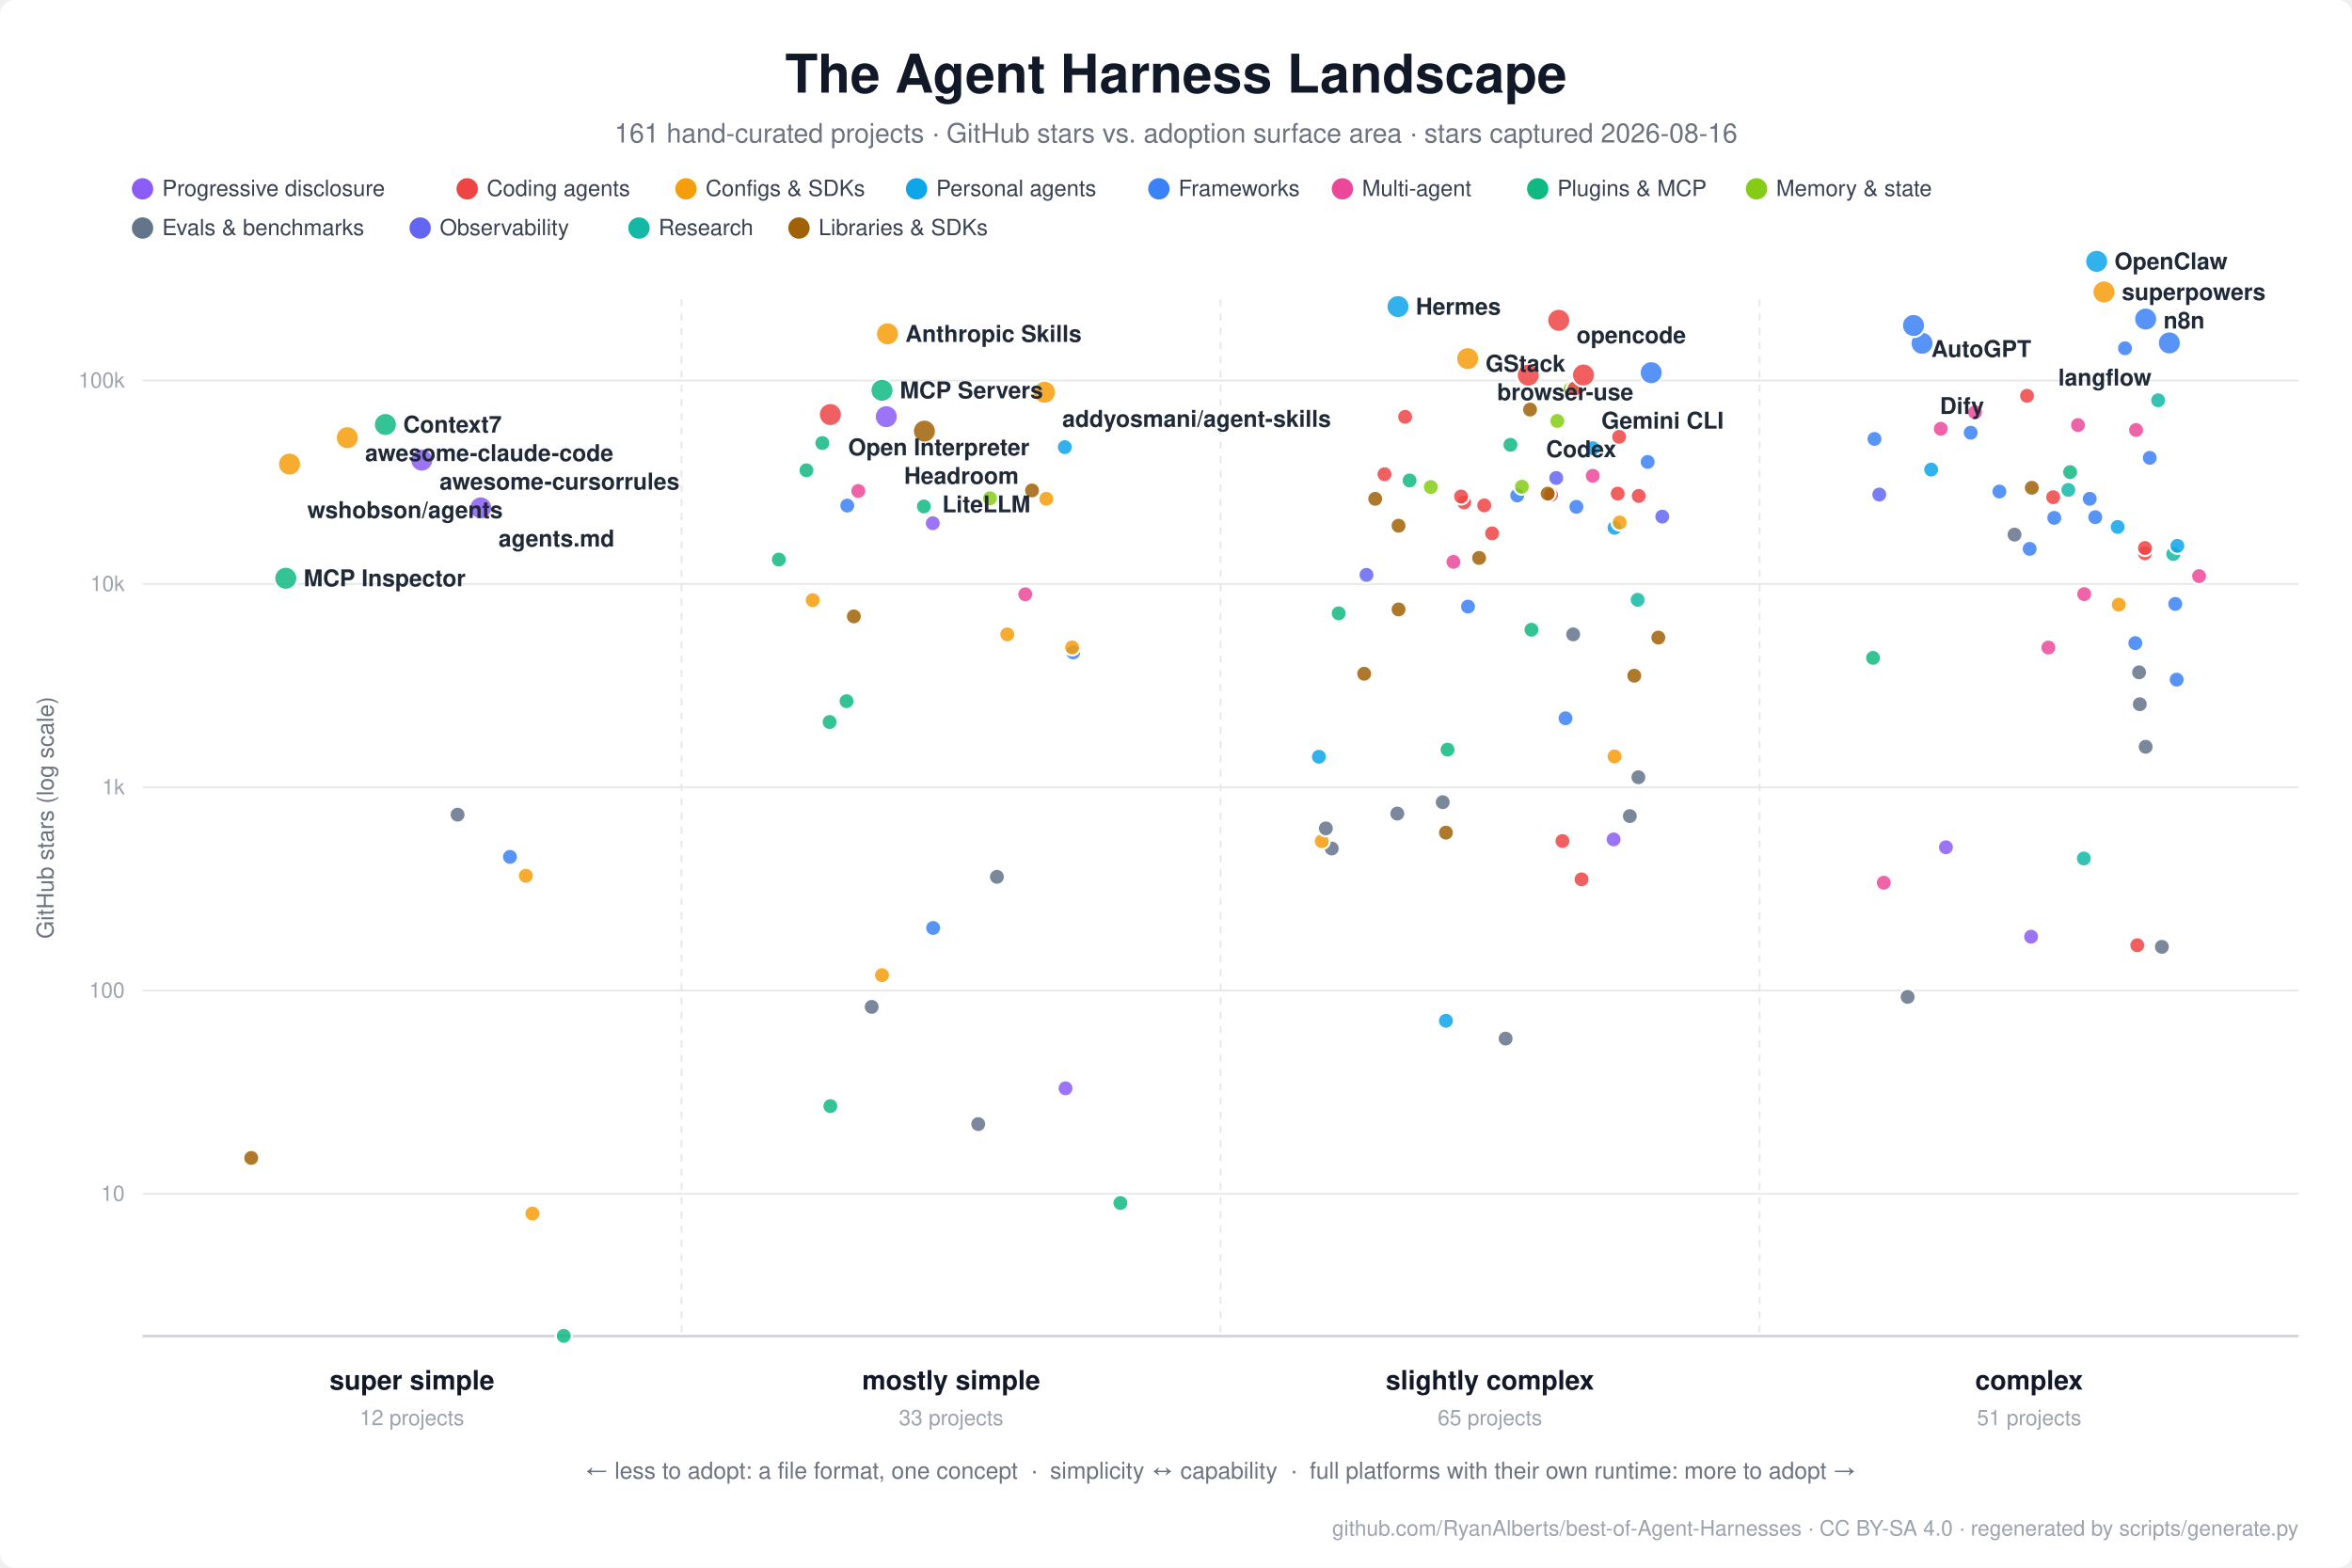
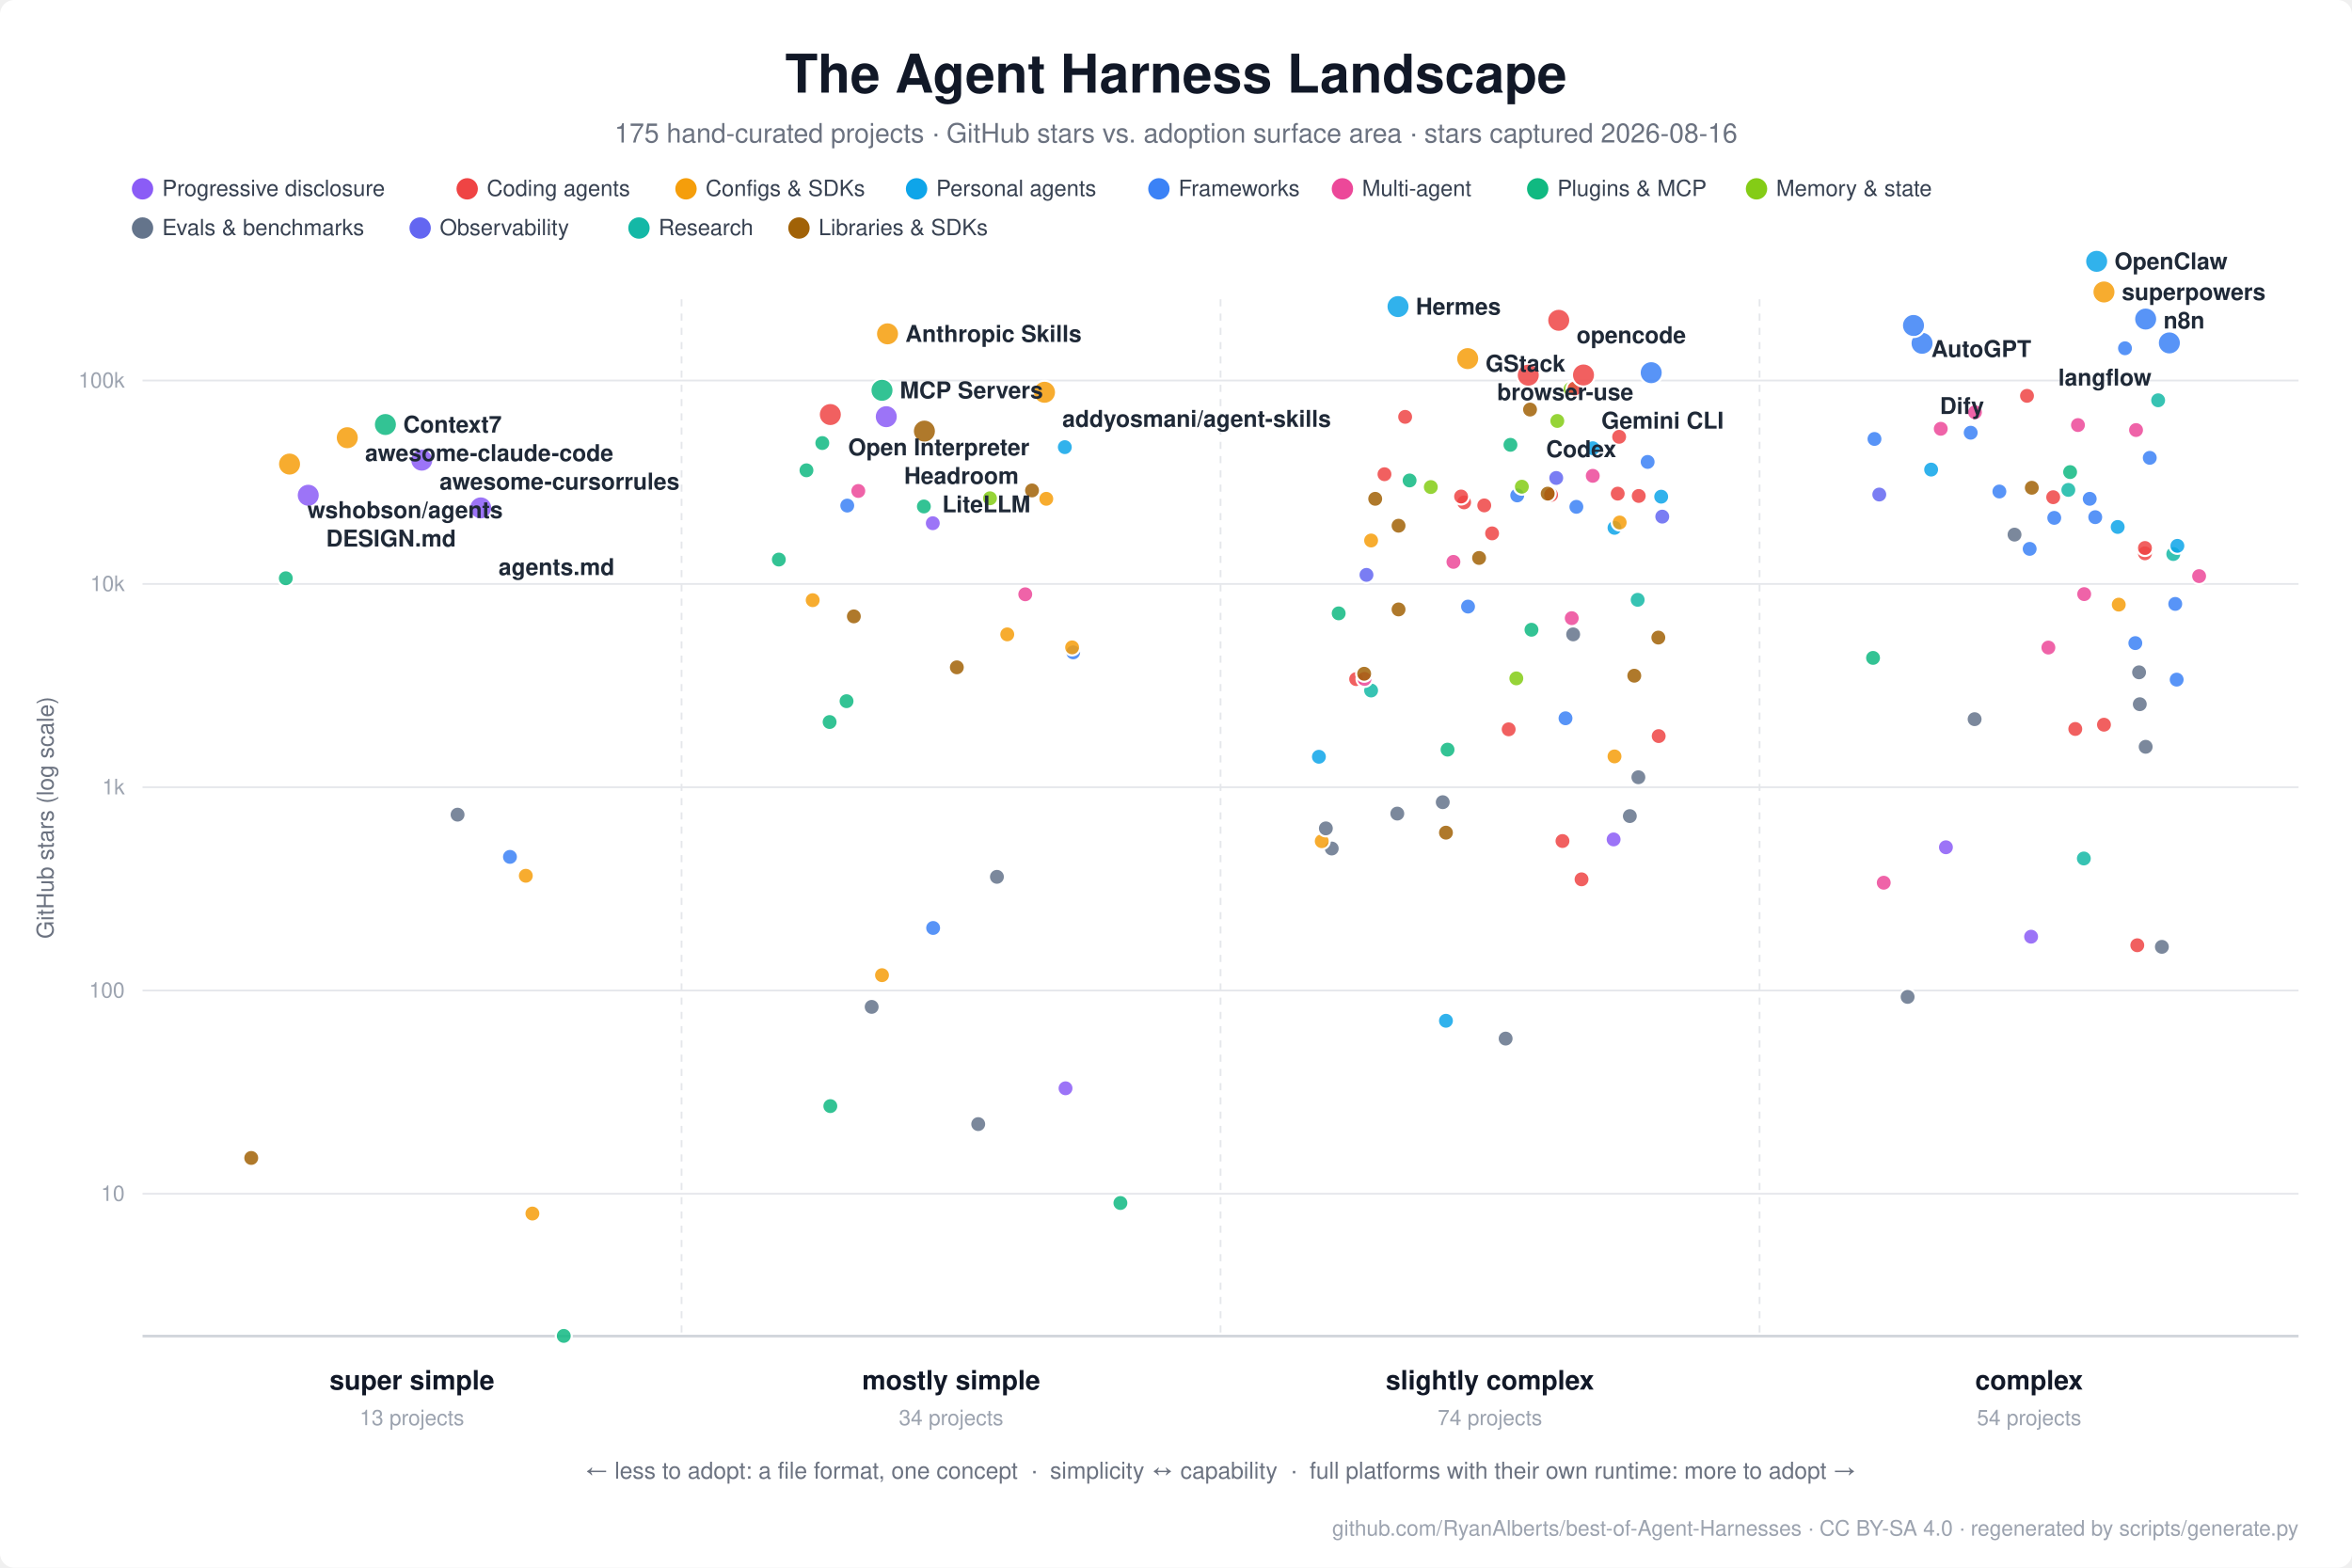
<svg xmlns="http://www.w3.org/2000/svg" viewBox="0 0 1320 880" font-family="-apple-system, 'Segoe UI', Helvetica, Arial, sans-serif">
  <rect width="1320" height="880" fill="#ffffff" rx="8" />
  <text x="660.0" y="52" text-anchor="middle" font-size="30" font-weight="700" fill="#111827">The Agent Harness Landscape</text>
-   <text x="660.0" y="80" text-anchor="middle" font-size="15" fill="#6b7280">161 hand-curated projects · GitHub stars vs. adoption surface area · stars captured 2026-08-16</text>
+   <text x="660.0" y="80" text-anchor="middle" font-size="15" fill="#6b7280">175 hand-curated projects · GitHub stars vs. adoption surface area · stars captured 2026-08-16</text>
  <circle cx="80" cy="106" r="6" fill="#8b5cf6" />
  <text x="91" y="110" font-size="12.5" fill="#374151">Progressive disclosure</text>
  <circle cx="262.2" cy="106" r="6" fill="#ef4444" />
  <text x="273.2" y="110" font-size="12.5" fill="#374151">Coding agents</text>
  <circle cx="385.0" cy="106" r="6" fill="#f59e0b" />
  <text x="396.0" y="110" font-size="12.5" fill="#374151">Configs &amp; SDKs</text>
  <circle cx="514.4" cy="106" r="6" fill="#0ea5e9" />
  <text x="525.4" y="110" font-size="12.5" fill="#374151">Personal agents</text>
  <circle cx="650.4" cy="106" r="6" fill="#3b82f6" />
  <text x="661.4" y="110" font-size="12.5" fill="#374151">Frameworks</text>
  <circle cx="753.4" cy="106" r="6" fill="#ec4899" />
  <text x="764.4" y="110" font-size="12.5" fill="#374151">Multi-agent</text>
  <circle cx="863.0" cy="106" r="6" fill="#10b981" />
  <text x="874.0" y="110" font-size="12.5" fill="#374151">Plugins &amp; MCP</text>
  <circle cx="985.8" cy="106" r="6" fill="#84cc16" />
  <text x="996.8" y="110" font-size="12.5" fill="#374151">Memory &amp; state</text>
  <circle cx="80" cy="128" r="6" fill="#64748b" />
  <text x="91" y="132" font-size="12.5" fill="#374151">Evals &amp; benchmarks</text>
  <circle cx="235.8" cy="128" r="6" fill="#6366f1" />
  <text x="246.8" y="132" font-size="12.5" fill="#374151">Observability</text>
  <circle cx="358.6" cy="128" r="6" fill="#14b8a6" />
  <text x="369.6" y="132" font-size="12.5" fill="#374151">Research</text>
  <circle cx="448.4" cy="128" r="6" fill="#a16207" />
  <text x="459.4" y="132" font-size="12.5" fill="#374151">Libraries &amp; SDKs</text>
  <line x1="80" y1="670.1" x2="1290" y2="670.1" stroke="#e5e7eb" stroke-width="1" />
  <text x="70" y="674.1" text-anchor="end" font-size="12" fill="#9ca3af">10</text>
  <line x1="80" y1="556.0" x2="1290" y2="556.0" stroke="#e5e7eb" stroke-width="1" />
  <text x="70" y="560.0" text-anchor="end" font-size="12" fill="#9ca3af">100</text>
  <line x1="80" y1="441.9" x2="1290" y2="441.9" stroke="#e5e7eb" stroke-width="1" />
  <text x="70" y="445.9" text-anchor="end" font-size="12" fill="#9ca3af">1k</text>
  <line x1="80" y1="327.8" x2="1290" y2="327.8" stroke="#e5e7eb" stroke-width="1" />
  <text x="70" y="331.8" text-anchor="end" font-size="12" fill="#9ca3af">10k</text>
  <line x1="80" y1="213.6" x2="1290" y2="213.6" stroke="#e5e7eb" stroke-width="1" />
  <text x="70" y="217.6" text-anchor="end" font-size="12" fill="#9ca3af">100k</text>
  <text x="30" y="459" font-size="13" fill="#6b7280" transform="rotate(-90 30 459)" text-anchor="middle">GitHub stars (log scale)</text>
  <text x="231.2" y="780" text-anchor="middle" font-size="15" font-weight="600" fill="#111827">super simple</text>
-   <text x="231.2" y="800" text-anchor="middle" font-size="12" fill="#9ca3af">12 projects</text>
+   <text x="231.2" y="800" text-anchor="middle" font-size="12" fill="#9ca3af">13 projects</text>
  <line x1="382.5" y1="168" x2="382.5" y2="750" stroke="#e5e7eb" stroke-width="1" stroke-dasharray="4 4" />
  <text x="533.8" y="780" text-anchor="middle" font-size="15" font-weight="600" fill="#111827">mostly simple</text>
-   <text x="533.8" y="800" text-anchor="middle" font-size="12" fill="#9ca3af">33 projects</text>
+   <text x="533.8" y="800" text-anchor="middle" font-size="12" fill="#9ca3af">34 projects</text>
  <line x1="685.0" y1="168" x2="685.0" y2="750" stroke="#e5e7eb" stroke-width="1" stroke-dasharray="4 4" />
  <text x="836.2" y="780" text-anchor="middle" font-size="15" font-weight="600" fill="#111827">slightly complex</text>
-   <text x="836.2" y="800" text-anchor="middle" font-size="12" fill="#9ca3af">65 projects</text>
+   <text x="836.2" y="800" text-anchor="middle" font-size="12" fill="#9ca3af">74 projects</text>
  <line x1="987.5" y1="168" x2="987.5" y2="750" stroke="#e5e7eb" stroke-width="1" stroke-dasharray="4 4" />
  <text x="1138.8" y="780" text-anchor="middle" font-size="15" font-weight="600" fill="#111827">complex</text>
-   <text x="1138.8" y="800" text-anchor="middle" font-size="12" fill="#9ca3af">51 projects</text>
+   <text x="1138.8" y="800" text-anchor="middle" font-size="12" fill="#9ca3af">54 projects</text>
  <line x1="80" y1="750" x2="1290" y2="750" stroke="#d1d5db" stroke-width="1.5" />
  <text x="685.0" y="830" text-anchor="middle" font-size="13" fill="#6b7280">←  less to adopt: a file format, one concept  ·  simplicity ↔ capability  ·  full platforms with their own runtime: more to adopt  →</text>
  <circle cx="316.4" cy="749.9" r="4.5" fill="#10b981" fill-opacity="0.85" stroke="#ffffff" stroke-width="1.2" />
  <circle cx="298.8" cy="681.2" r="4.5" fill="#f59e0b" fill-opacity="0.85" stroke="#ffffff" stroke-width="1.2" />
  <circle cx="628.8" cy="675.3" r="4.5" fill="#10b981" fill-opacity="0.85" stroke="#ffffff" stroke-width="1.2" />
  <circle cx="141.0" cy="650.0" r="4.5" fill="#a16207" fill-opacity="0.85" stroke="#ffffff" stroke-width="1.2" />
  <circle cx="549.0" cy="631.0" r="4.5" fill="#64748b" fill-opacity="0.85" stroke="#ffffff" stroke-width="1.2" />
  <circle cx="466.0" cy="620.9" r="4.5" fill="#10b981" fill-opacity="0.85" stroke="#ffffff" stroke-width="1.2" />
  <circle cx="598.0" cy="610.9" r="4.5" fill="#8b5cf6" fill-opacity="0.85" stroke="#ffffff" stroke-width="1.2" />
  <circle cx="845.0" cy="583.0" r="4.5" fill="#64748b" fill-opacity="0.85" stroke="#ffffff" stroke-width="1.2" />
  <circle cx="811.5" cy="573.0" r="4.5" fill="#0ea5e9" fill-opacity="0.85" stroke="#ffffff" stroke-width="1.2" />
  <circle cx="489.2" cy="565.2" r="4.5" fill="#64748b" fill-opacity="0.85" stroke="#ffffff" stroke-width="1.2" />
  <circle cx="1070.6" cy="559.6" r="4.5" fill="#64748b" fill-opacity="0.85" stroke="#ffffff" stroke-width="1.2" />
  <circle cx="495.0" cy="547.4" r="4.5" fill="#f59e0b" fill-opacity="0.85" stroke="#ffffff" stroke-width="1.2" />
  <circle cx="1213.3" cy="531.5" r="4.5" fill="#64748b" fill-opacity="0.85" stroke="#ffffff" stroke-width="1.2" />
  <circle cx="1199.5" cy="530.6" r="4.5" fill="#ef4444" fill-opacity="0.85" stroke="#ffffff" stroke-width="1.2" />
  <circle cx="1139.9" cy="525.8" r="4.5" fill="#8b5cf6" fill-opacity="0.85" stroke="#ffffff" stroke-width="1.2" />
  <circle cx="523.7" cy="520.9" r="4.5" fill="#3b82f6" fill-opacity="0.85" stroke="#ffffff" stroke-width="1.2" />
  <circle cx="1057.2" cy="495.5" r="4.5" fill="#ec4899" fill-opacity="0.85" stroke="#ffffff" stroke-width="1.2" />
  <circle cx="887.6" cy="493.6" r="4.5" fill="#ef4444" fill-opacity="0.85" stroke="#ffffff" stroke-width="1.2" />
  <circle cx="559.5" cy="492.2" r="4.5" fill="#64748b" fill-opacity="0.85" stroke="#ffffff" stroke-width="1.2" />
  <circle cx="295.1" cy="491.6" r="4.5" fill="#f59e0b" fill-opacity="0.85" stroke="#ffffff" stroke-width="1.2" />
  <circle cx="1169.5" cy="481.9" r="4.5" fill="#14b8a6" fill-opacity="0.85" stroke="#ffffff" stroke-width="1.2" />
  <circle cx="286.2" cy="481.0" r="4.5" fill="#3b82f6" fill-opacity="0.85" stroke="#ffffff" stroke-width="1.2" />
  <circle cx="747.4" cy="476.3" r="4.5" fill="#64748b" fill-opacity="0.85" stroke="#ffffff" stroke-width="1.2" />
  <circle cx="1092.1" cy="475.6" r="4.5" fill="#8b5cf6" fill-opacity="0.85" stroke="#ffffff" stroke-width="1.2" />
  <circle cx="741.8" cy="472.2" r="4.5" fill="#f59e0b" fill-opacity="0.85" stroke="#ffffff" stroke-width="1.2" />
  <circle cx="876.9" cy="472.1" r="4.5" fill="#ef4444" fill-opacity="0.85" stroke="#ffffff" stroke-width="1.2" />
  <circle cx="905.6" cy="471.2" r="4.5" fill="#8b5cf6" fill-opacity="0.85" stroke="#ffffff" stroke-width="1.2" />
  <circle cx="811.5" cy="467.4" r="4.5" fill="#a16207" fill-opacity="0.85" stroke="#ffffff" stroke-width="1.2" />
  <circle cx="744.1" cy="465.0" r="4.5" fill="#64748b" fill-opacity="0.85" stroke="#ffffff" stroke-width="1.2" />
  <circle cx="914.7" cy="458.1" r="4.5" fill="#64748b" fill-opacity="0.85" stroke="#ffffff" stroke-width="1.2" />
  <circle cx="256.8" cy="457.3" r="4.5" fill="#64748b" fill-opacity="0.85" stroke="#ffffff" stroke-width="1.2" />
  <circle cx="784.2" cy="456.7" r="4.5" fill="#64748b" fill-opacity="0.85" stroke="#ffffff" stroke-width="1.2" />
  <circle cx="809.7" cy="450.3" r="4.5" fill="#64748b" fill-opacity="0.85" stroke="#ffffff" stroke-width="1.2" />
  <circle cx="919.5" cy="436.3" r="4.5" fill="#64748b" fill-opacity="0.85" stroke="#ffffff" stroke-width="1.2" />
  <circle cx="740.2" cy="424.8" r="4.5" fill="#0ea5e9" fill-opacity="0.85" stroke="#ffffff" stroke-width="1.2" />
  <circle cx="906.1" cy="424.6" r="4.5" fill="#f59e0b" fill-opacity="0.85" stroke="#ffffff" stroke-width="1.2" />
  <circle cx="812.4" cy="420.8" r="4.5" fill="#10b981" fill-opacity="0.85" stroke="#ffffff" stroke-width="1.2" />
  <circle cx="1204.2" cy="419.2" r="4.5" fill="#64748b" fill-opacity="0.85" stroke="#ffffff" stroke-width="1.2" />
+   <circle cx="930.9" cy="413.2" r="4.5" fill="#ef4444" fill-opacity="0.85" stroke="#ffffff" stroke-width="1.2" />
+   <circle cx="846.7" cy="409.4" r="4.5" fill="#ef4444" fill-opacity="0.85" stroke="#ffffff" stroke-width="1.2" />
+   <circle cx="1164.7" cy="409.2" r="4.5" fill="#ef4444" fill-opacity="0.85" stroke="#ffffff" stroke-width="1.2" />
+   <circle cx="1180.8" cy="406.8" r="4.5" fill="#ef4444" fill-opacity="0.85" stroke="#ffffff" stroke-width="1.2" />
  <circle cx="465.6" cy="405.3" r="4.5" fill="#10b981" fill-opacity="0.85" stroke="#ffffff" stroke-width="1.2" />
+   <circle cx="1108.2" cy="403.7" r="4.5" fill="#64748b" fill-opacity="0.85" stroke="#ffffff" stroke-width="1.2" />
  <circle cx="878.6" cy="403.2" r="4.5" fill="#3b82f6" fill-opacity="0.85" stroke="#ffffff" stroke-width="1.2" />
  <circle cx="1200.9" cy="395.3" r="4.5" fill="#64748b" fill-opacity="0.85" stroke="#ffffff" stroke-width="1.2" />
  <circle cx="475.1" cy="393.6" r="4.5" fill="#10b981" fill-opacity="0.85" stroke="#ffffff" stroke-width="1.2" />
+   <circle cx="769.5" cy="387.6" r="4.5" fill="#14b8a6" fill-opacity="0.85" stroke="#ffffff" stroke-width="1.2" />
  <circle cx="1221.6" cy="381.5" r="4.5" fill="#3b82f6" fill-opacity="0.85" stroke="#ffffff" stroke-width="1.2" />
+   <circle cx="761.1" cy="381.2" r="4.5" fill="#ef4444" fill-opacity="0.85" stroke="#ffffff" stroke-width="1.2" />
+   <circle cx="765.8" cy="381.1" r="4.5" fill="#ec4899" fill-opacity="0.85" stroke="#ffffff" stroke-width="1.2" />
+   <circle cx="851.0" cy="380.8" r="4.5" fill="#84cc16" fill-opacity="0.85" stroke="#ffffff" stroke-width="1.2" />
  <circle cx="917.2" cy="379.3" r="4.5" fill="#a16207" fill-opacity="0.85" stroke="#ffffff" stroke-width="1.2" />
  <circle cx="765.6" cy="378.2" r="4.5" fill="#a16207" fill-opacity="0.85" stroke="#ffffff" stroke-width="1.2" />
  <circle cx="1200.5" cy="377.4" r="4.5" fill="#64748b" fill-opacity="0.85" stroke="#ffffff" stroke-width="1.2" />
+   <circle cx="537.0" cy="374.6" r="4.5" fill="#a16207" fill-opacity="0.85" stroke="#ffffff" stroke-width="1.2" />
  <circle cx="1051.2" cy="369.3" r="4.5" fill="#10b981" fill-opacity="0.85" stroke="#ffffff" stroke-width="1.2" />
  <circle cx="602.3" cy="366.2" r="4.5" fill="#3b82f6" fill-opacity="0.85" stroke="#ffffff" stroke-width="1.2" />
  <circle cx="1149.6" cy="363.5" r="4.5" fill="#ec4899" fill-opacity="0.85" stroke="#ffffff" stroke-width="1.2" />
  <circle cx="601.7" cy="363.4" r="4.5" fill="#f59e0b" fill-opacity="0.85" stroke="#ffffff" stroke-width="1.2" />
  <circle cx="1198.4" cy="361.0" r="4.5" fill="#3b82f6" fill-opacity="0.85" stroke="#ffffff" stroke-width="1.2" />
  <circle cx="930.7" cy="357.9" r="4.5" fill="#a16207" fill-opacity="0.85" stroke="#ffffff" stroke-width="1.2" />
  <circle cx="565.3" cy="356.1" r="4.5" fill="#f59e0b" fill-opacity="0.85" stroke="#ffffff" stroke-width="1.2" />
  <circle cx="882.9" cy="356.1" r="4.5" fill="#64748b" fill-opacity="0.85" stroke="#ffffff" stroke-width="1.2" />
  <circle cx="859.5" cy="353.5" r="4.5" fill="#10b981" fill-opacity="0.85" stroke="#ffffff" stroke-width="1.2" />
+   <circle cx="882.1" cy="347.0" r="4.5" fill="#ec4899" fill-opacity="0.85" stroke="#ffffff" stroke-width="1.2" />
  <circle cx="479.2" cy="346.0" r="4.5" fill="#a16207" fill-opacity="0.85" stroke="#ffffff" stroke-width="1.2" />
  <circle cx="751.3" cy="344.3" r="4.5" fill="#10b981" fill-opacity="0.85" stroke="#ffffff" stroke-width="1.2" />
  <circle cx="784.9" cy="342.1" r="4.5" fill="#a16207" fill-opacity="0.85" stroke="#ffffff" stroke-width="1.2" />
  <circle cx="823.9" cy="340.5" r="4.5" fill="#3b82f6" fill-opacity="0.85" stroke="#ffffff" stroke-width="1.2" />
  <circle cx="1189.1" cy="339.4" r="4.5" fill="#f59e0b" fill-opacity="0.85" stroke="#ffffff" stroke-width="1.2" />
  <circle cx="1220.8" cy="339.0" r="4.5" fill="#3b82f6" fill-opacity="0.85" stroke="#ffffff" stroke-width="1.2" />
  <circle cx="456.1" cy="336.9" r="4.5" fill="#f59e0b" fill-opacity="0.85" stroke="#ffffff" stroke-width="1.2" />
  <circle cx="919.1" cy="336.7" r="4.5" fill="#14b8a6" fill-opacity="0.85" stroke="#ffffff" stroke-width="1.2" />
  <circle cx="575.4" cy="333.6" r="4.5" fill="#ec4899" fill-opacity="0.85" stroke="#ffffff" stroke-width="1.2" />
  <circle cx="1169.7" cy="333.5" r="4.5" fill="#ec4899" fill-opacity="0.85" stroke="#ffffff" stroke-width="1.2" />
-   <circle cx="160.4" cy="324.6" r="6.5" fill="#10b981" fill-opacity="0.85" stroke="#ffffff" stroke-width="1.2" />
+   <circle cx="160.4" cy="324.6" r="4.5" fill="#10b981" fill-opacity="0.85" stroke="#ffffff" stroke-width="1.2" />
  <circle cx="1234.2" cy="323.4" r="4.5" fill="#ec4899" fill-opacity="0.85" stroke="#ffffff" stroke-width="1.2" />
  <circle cx="766.9" cy="322.7" r="4.5" fill="#6366f1" fill-opacity="0.85" stroke="#ffffff" stroke-width="1.2" />
  <circle cx="815.7" cy="315.4" r="4.5" fill="#ec4899" fill-opacity="0.85" stroke="#ffffff" stroke-width="1.2" />
  <circle cx="437.1" cy="314.1" r="4.5" fill="#10b981" fill-opacity="0.85" stroke="#ffffff" stroke-width="1.2" />
  <circle cx="830.1" cy="313.2" r="4.5" fill="#a16207" fill-opacity="0.85" stroke="#ffffff" stroke-width="1.2" />
  <circle cx="1219.7" cy="311.0" r="4.5" fill="#14b8a6" fill-opacity="0.85" stroke="#ffffff" stroke-width="1.2" />
  <circle cx="1203.8" cy="310.6" r="4.5" fill="#ef4444" fill-opacity="0.85" stroke="#ffffff" stroke-width="1.2" />
  <circle cx="1139.1" cy="308.1" r="4.5" fill="#3b82f6" fill-opacity="0.85" stroke="#ffffff" stroke-width="1.2" />
  <circle cx="1203.8" cy="307.6" r="4.5" fill="#ef4444" fill-opacity="0.85" stroke="#ffffff" stroke-width="1.2" />
  <circle cx="1222.0" cy="306.4" r="4.5" fill="#0ea5e9" fill-opacity="0.85" stroke="#ffffff" stroke-width="1.2" />
+   <circle cx="769.5" cy="303.4" r="4.5" fill="#f59e0b" fill-opacity="0.85" stroke="#ffffff" stroke-width="1.2" />
  <circle cx="1130.6" cy="300.1" r="4.5" fill="#64748b" fill-opacity="0.85" stroke="#ffffff" stroke-width="1.2" />
  <circle cx="837.4" cy="299.4" r="4.5" fill="#ef4444" fill-opacity="0.85" stroke="#ffffff" stroke-width="1.2" />
  <circle cx="906.1" cy="296.3" r="4.5" fill="#0ea5e9" fill-opacity="0.85" stroke="#ffffff" stroke-width="1.2" />
  <circle cx="1188.5" cy="295.8" r="4.5" fill="#0ea5e9" fill-opacity="0.85" stroke="#ffffff" stroke-width="1.2" />
  <circle cx="784.9" cy="295.1" r="4.5" fill="#a16207" fill-opacity="0.85" stroke="#ffffff" stroke-width="1.2" />
  <circle cx="523.5" cy="293.7" r="4.5" fill="#8b5cf6" fill-opacity="0.85" stroke="#ffffff" stroke-width="1.2" />
  <circle cx="909.0" cy="293.3" r="4.5" fill="#f59e0b" fill-opacity="0.85" stroke="#ffffff" stroke-width="1.2" />
  <circle cx="1152.9" cy="290.7" r="4.5" fill="#3b82f6" fill-opacity="0.85" stroke="#ffffff" stroke-width="1.2" />
  <circle cx="1175.9" cy="290.3" r="4.5" fill="#3b82f6" fill-opacity="0.85" stroke="#ffffff" stroke-width="1.2" />
  <circle cx="932.9" cy="290.0" r="4.5" fill="#6366f1" fill-opacity="0.85" stroke="#ffffff" stroke-width="1.2" />
  <circle cx="269.8" cy="285.1" r="6.5" fill="#8b5cf6" fill-opacity="0.85" stroke="#ffffff" stroke-width="1.2" />
  <circle cx="884.7" cy="284.5" r="4.5" fill="#3b82f6" fill-opacity="0.85" stroke="#ffffff" stroke-width="1.2" />
  <circle cx="518.5" cy="284.3" r="4.5" fill="#10b981" fill-opacity="0.85" stroke="#ffffff" stroke-width="1.2" />
  <circle cx="475.5" cy="283.8" r="4.5" fill="#3b82f6" fill-opacity="0.85" stroke="#ffffff" stroke-width="1.2" />
  <circle cx="833.0" cy="283.7" r="4.5" fill="#ef4444" fill-opacity="0.85" stroke="#ffffff" stroke-width="1.2" />
  <circle cx="821.7" cy="282.0" r="4.5" fill="#ef4444" fill-opacity="0.85" stroke="#ffffff" stroke-width="1.2" />
  <circle cx="587.2" cy="280.0" r="4.5" fill="#f59e0b" fill-opacity="0.85" stroke="#ffffff" stroke-width="1.2" />
  <circle cx="1172.8" cy="280.0" r="4.5" fill="#3b82f6" fill-opacity="0.85" stroke="#ffffff" stroke-width="1.2" />
  <circle cx="771.8" cy="280.0" r="4.5" fill="#a16207" fill-opacity="0.85" stroke="#ffffff" stroke-width="1.2" />
  <circle cx="555.6" cy="279.7" r="4.5" fill="#84cc16" fill-opacity="0.85" stroke="#ffffff" stroke-width="1.2" />
  <circle cx="1152.3" cy="279.1" r="4.5" fill="#ef4444" fill-opacity="0.85" stroke="#ffffff" stroke-width="1.2" />
+   <circle cx="932.3" cy="278.8" r="4.5" fill="#0ea5e9" fill-opacity="0.85" stroke="#ffffff" stroke-width="1.2" />
  <circle cx="820.0" cy="278.7" r="4.5" fill="#ef4444" fill-opacity="0.85" stroke="#ffffff" stroke-width="1.2" />
  <circle cx="919.7" cy="278.4" r="4.5" fill="#ef4444" fill-opacity="0.85" stroke="#ffffff" stroke-width="1.2" />
  <circle cx="851.5" cy="278.1" r="4.5" fill="#3b82f6" fill-opacity="0.85" stroke="#ffffff" stroke-width="1.2" />
+   <circle cx="173.0" cy="278.0" r="6.5" fill="#8b5cf6" fill-opacity="0.85" stroke="#ffffff" stroke-width="1.2" />
  <circle cx="870.5" cy="277.8" r="4.5" fill="#ef4444" fill-opacity="0.85" stroke="#ffffff" stroke-width="1.2" />
  <circle cx="1054.7" cy="277.6" r="4.5" fill="#6366f1" fill-opacity="0.85" stroke="#ffffff" stroke-width="1.2" />
  <circle cx="868.6" cy="277.1" r="4.5" fill="#a16207" fill-opacity="0.85" stroke="#ffffff" stroke-width="1.2" />
  <circle cx="907.9" cy="277.1" r="4.5" fill="#ef4444" fill-opacity="0.85" stroke="#ffffff" stroke-width="1.2" />
  <circle cx="1122.1" cy="275.9" r="4.5" fill="#3b82f6" fill-opacity="0.85" stroke="#ffffff" stroke-width="1.2" />
  <circle cx="481.7" cy="275.6" r="4.5" fill="#ec4899" fill-opacity="0.85" stroke="#ffffff" stroke-width="1.2" />
  <circle cx="579.2" cy="275.3" r="4.5" fill="#a16207" fill-opacity="0.85" stroke="#ffffff" stroke-width="1.2" />
  <circle cx="1160.8" cy="275.0" r="4.5" fill="#14b8a6" fill-opacity="0.85" stroke="#ffffff" stroke-width="1.2" />
  <circle cx="1140.3" cy="273.8" r="4.5" fill="#a16207" fill-opacity="0.85" stroke="#ffffff" stroke-width="1.2" />
  <circle cx="803.0" cy="273.4" r="4.5" fill="#84cc16" fill-opacity="0.85" stroke="#ffffff" stroke-width="1.2" />
  <circle cx="854.1" cy="273.2" r="4.5" fill="#84cc16" fill-opacity="0.85" stroke="#ffffff" stroke-width="1.2" />
  <circle cx="791.1" cy="269.7" r="4.5" fill="#10b981" fill-opacity="0.85" stroke="#ffffff" stroke-width="1.2" />
  <circle cx="873.4" cy="268.3" r="4.5" fill="#6366f1" fill-opacity="0.85" stroke="#ffffff" stroke-width="1.2" />
  <circle cx="893.9" cy="267.1" r="4.5" fill="#ec4899" fill-opacity="0.85" stroke="#ffffff" stroke-width="1.2" />
  <circle cx="777.0" cy="266.2" r="4.5" fill="#ef4444" fill-opacity="0.85" stroke="#ffffff" stroke-width="1.2" />
  <circle cx="1161.8" cy="265.0" r="4.5" fill="#10b981" fill-opacity="0.85" stroke="#ffffff" stroke-width="1.2" />
  <circle cx="452.6" cy="264.0" r="4.5" fill="#10b981" fill-opacity="0.85" stroke="#ffffff" stroke-width="1.2" />
  <circle cx="1083.8" cy="263.6" r="4.5" fill="#0ea5e9" fill-opacity="0.85" stroke="#ffffff" stroke-width="1.2" />
  <circle cx="162.5" cy="260.5" r="6.5" fill="#f59e0b" fill-opacity="0.85" stroke="#ffffff" stroke-width="1.2" />
  <circle cx="924.7" cy="259.3" r="4.5" fill="#3b82f6" fill-opacity="0.85" stroke="#ffffff" stroke-width="1.2" />
  <circle cx="236.7" cy="258.3" r="6.5" fill="#8b5cf6" fill-opacity="0.85" stroke="#ffffff" stroke-width="1.2" />
  <circle cx="1206.5" cy="257.0" r="4.5" fill="#3b82f6" fill-opacity="0.85" stroke="#ffffff" stroke-width="1.2" />
  <circle cx="893.9" cy="251.6" r="4.5" fill="#0ea5e9" fill-opacity="0.85" stroke="#ffffff" stroke-width="1.2" />
  <circle cx="597.6" cy="251.0" r="4.5" fill="#0ea5e9" fill-opacity="0.85" stroke="#ffffff" stroke-width="1.2" />
  <circle cx="847.7" cy="249.7" r="4.5" fill="#10b981" fill-opacity="0.85" stroke="#ffffff" stroke-width="1.2" />
  <circle cx="461.5" cy="248.7" r="4.5" fill="#10b981" fill-opacity="0.85" stroke="#ffffff" stroke-width="1.2" />
  <circle cx="1052.0" cy="246.4" r="4.5" fill="#3b82f6" fill-opacity="0.85" stroke="#ffffff" stroke-width="1.2" />
  <circle cx="194.9" cy="245.7" r="6.5" fill="#f59e0b" fill-opacity="0.85" stroke="#ffffff" stroke-width="1.2" />
  <circle cx="908.7" cy="245.2" r="4.5" fill="#ef4444" fill-opacity="0.85" stroke="#ffffff" stroke-width="1.2" />
  <circle cx="1106.0" cy="242.9" r="4.5" fill="#3b82f6" fill-opacity="0.85" stroke="#ffffff" stroke-width="1.2" />
  <circle cx="518.8" cy="242.0" r="6.5" fill="#a16207" fill-opacity="0.85" stroke="#ffffff" stroke-width="1.2" />
  <circle cx="1198.8" cy="241.4" r="4.5" fill="#ec4899" fill-opacity="0.85" stroke="#ffffff" stroke-width="1.2" />
  <circle cx="1089.2" cy="240.7" r="4.5" fill="#ec4899" fill-opacity="0.85" stroke="#ffffff" stroke-width="1.2" />
  <circle cx="1166.2" cy="238.6" r="4.5" fill="#ec4899" fill-opacity="0.85" stroke="#ffffff" stroke-width="1.2" />
  <circle cx="216.3" cy="238.3" r="6.5" fill="#10b981" fill-opacity="0.85" stroke="#ffffff" stroke-width="1.2" />
  <circle cx="874.0" cy="236.3" r="4.5" fill="#84cc16" fill-opacity="0.85" stroke="#ffffff" stroke-width="1.2" />
  <circle cx="788.6" cy="234.0" r="4.5" fill="#ef4444" fill-opacity="0.85" stroke="#ffffff" stroke-width="1.2" />
  <circle cx="497.4" cy="233.9" r="6.5" fill="#8b5cf6" fill-opacity="0.85" stroke="#ffffff" stroke-width="1.2" />
  <circle cx="466.0" cy="232.7" r="6.5" fill="#ef4444" fill-opacity="0.85" stroke="#ffffff" stroke-width="1.2" />
  <circle cx="1108.4" cy="231.4" r="4.5" fill="#ec4899" fill-opacity="0.85" stroke="#ffffff" stroke-width="1.2" />
  <circle cx="858.7" cy="229.9" r="4.5" fill="#a16207" fill-opacity="0.85" stroke="#ffffff" stroke-width="1.2" />
  <circle cx="1211.2" cy="224.7" r="4.5" fill="#14b8a6" fill-opacity="0.85" stroke="#ffffff" stroke-width="1.2" />
  <circle cx="1137.6" cy="222.2" r="4.5" fill="#ef4444" fill-opacity="0.85" stroke="#ffffff" stroke-width="1.2" />
  <circle cx="586.2" cy="220.2" r="6.5" fill="#f59e0b" fill-opacity="0.85" stroke="#ffffff" stroke-width="1.2" />
  <circle cx="495.0" cy="219.1" r="6.5" fill="#10b981" fill-opacity="0.85" stroke="#ffffff" stroke-width="1.2" />
  <circle cx="881.4" cy="218.4" r="4.5" fill="#84cc16" fill-opacity="0.85" stroke="#ffffff" stroke-width="1.2" />
  <circle cx="883.7" cy="218.1" r="4.5" fill="#ef4444" fill-opacity="0.85" stroke="#ffffff" stroke-width="1.2" />
  <circle cx="857.7" cy="210.6" r="6.5" fill="#ef4444" fill-opacity="0.85" stroke="#ffffff" stroke-width="1.2" />
  <circle cx="888.7" cy="210.5" r="6.5" fill="#ef4444" fill-opacity="0.85" stroke="#ffffff" stroke-width="1.2" />
  <circle cx="926.7" cy="209.2" r="6.5" fill="#3b82f6" fill-opacity="0.85" stroke="#ffffff" stroke-width="1.2" />
  <circle cx="823.7" cy="201.3" r="6.5" fill="#f59e0b" fill-opacity="0.85" stroke="#ffffff" stroke-width="1.2" />
  <circle cx="1192.6" cy="195.5" r="4.5" fill="#3b82f6" fill-opacity="0.85" stroke="#ffffff" stroke-width="1.2" />
  <circle cx="1078.7" cy="192.7" r="6.5" fill="#3b82f6" fill-opacity="0.85" stroke="#ffffff" stroke-width="1.2" />
  <circle cx="1217.5" cy="192.5" r="6.5" fill="#3b82f6" fill-opacity="0.85" stroke="#ffffff" stroke-width="1.2" />
  <circle cx="498.1" cy="187.4" r="6.5" fill="#f59e0b" fill-opacity="0.85" stroke="#ffffff" stroke-width="1.2" />
  <circle cx="1073.9" cy="182.7" r="6.5" fill="#3b82f6" fill-opacity="0.85" stroke="#ffffff" stroke-width="1.2" />
  <circle cx="874.8" cy="179.8" r="6.5" fill="#ef4444" fill-opacity="0.85" stroke="#ffffff" stroke-width="1.2" />
  <circle cx="1204.2" cy="179.1" r="6.5" fill="#3b82f6" fill-opacity="0.85" stroke="#ffffff" stroke-width="1.2" />
  <circle cx="784.6" cy="172.1" r="6.5" fill="#0ea5e9" fill-opacity="0.85" stroke="#ffffff" stroke-width="1.2" />
  <circle cx="1180.8" cy="163.9" r="6.5" fill="#f59e0b" fill-opacity="0.85" stroke="#ffffff" stroke-width="1.2" />
  <circle cx="1176.7" cy="146.7" r="6.5" fill="#0ea5e9" fill-opacity="0.85" stroke="#ffffff" stroke-width="1.2" />
  <text x="226.3" y="242.8" text-anchor="start" font-size="13" font-weight="600" fill="#1f2937">Context7</text>
  <text x="204.9" y="258.8" text-anchor="start" font-size="13" font-weight="600" fill="#1f2937">awesome-claude-code</text>
  <text x="246.7" y="274.8" text-anchor="start" font-size="13" font-weight="600" fill="#1f2937">awesome-cursorrules</text>
  <text x="172.5" y="290.8" text-anchor="start" font-size="13" font-weight="600" fill="#1f2937">wshobson/agents</text>
-   <text x="279.8" y="306.8" text-anchor="start" font-size="13" font-weight="600" fill="#1f2937">agents.md</text>
-   <text x="170.4" y="329.1" text-anchor="start" font-size="13" font-weight="600" fill="#1f2937">MCP Inspector</text>
+   <text x="183.0" y="306.8" text-anchor="start" font-size="13" font-weight="600" fill="#1f2937">DESIGN.md</text>
+   <text x="279.8" y="322.8" text-anchor="start" font-size="13" font-weight="600" fill="#1f2937">agents.md</text>
  <text x="508.1" y="191.9" text-anchor="start" font-size="13" font-weight="600" fill="#1f2937">Anthropic Skills</text>
  <text x="505.0" y="223.6" text-anchor="start" font-size="13" font-weight="600" fill="#1f2937">MCP Servers</text>
  <text x="596.2" y="239.6" text-anchor="start" font-size="13" font-weight="600" fill="#1f2937">addyosmani/agent-skills</text>
  <text x="476.0" y="255.6" text-anchor="start" font-size="13" font-weight="600" fill="#1f2937">Open Interpreter</text>
  <text x="507.4" y="271.6" text-anchor="start" font-size="13" font-weight="600" fill="#1f2937">Headroom</text>
  <text x="528.8" y="287.6" text-anchor="start" font-size="13" font-weight="600" fill="#1f2937">LiteLLM</text>
  <text x="794.6" y="176.6" text-anchor="start" font-size="13" font-weight="600" fill="#1f2937">Hermes</text>
  <text x="884.8" y="192.6" text-anchor="start" font-size="13" font-weight="600" fill="#1f2937">opencode</text>
  <text x="833.7" y="208.6" text-anchor="start" font-size="13" font-weight="600" fill="#1f2937">GStack</text>
  <text x="916.7" y="224.6" text-anchor="end" font-size="13" font-weight="600" fill="#1f2937">browser-use</text>
  <text x="898.7" y="240.6" text-anchor="start" font-size="13" font-weight="600" fill="#1f2937">Gemini CLI</text>
  <text x="867.7" y="256.6" text-anchor="start" font-size="13" font-weight="600" fill="#1f2937">Codex</text>
  <text x="1186.7" y="151.2" text-anchor="start" font-size="13" font-weight="600" fill="#1f2937">OpenClaw</text>
  <text x="1190.8" y="168.4" text-anchor="start" font-size="13" font-weight="600" fill="#1f2937">superpowers</text>
  <text x="1214.2" y="184.4" text-anchor="start" font-size="13" font-weight="600" fill="#1f2937">n8n</text>
  <text x="1083.9" y="200.4" text-anchor="start" font-size="13" font-weight="600" fill="#1f2937">AutoGPT</text>
  <text x="1207.5" y="216.4" text-anchor="end" font-size="13" font-weight="600" fill="#1f2937">langflow</text>
  <text x="1088.7" y="232.4" text-anchor="start" font-size="13" font-weight="600" fill="#1f2937">Dify</text>
  <text x="1290" y="862" text-anchor="end" font-size="12" fill="#9ca3af">github.com/RyanAlberts/best-of-Agent-Harnesses · CC BY-SA 4.0 · regenerated by scripts/generate.py</text>
</svg>
